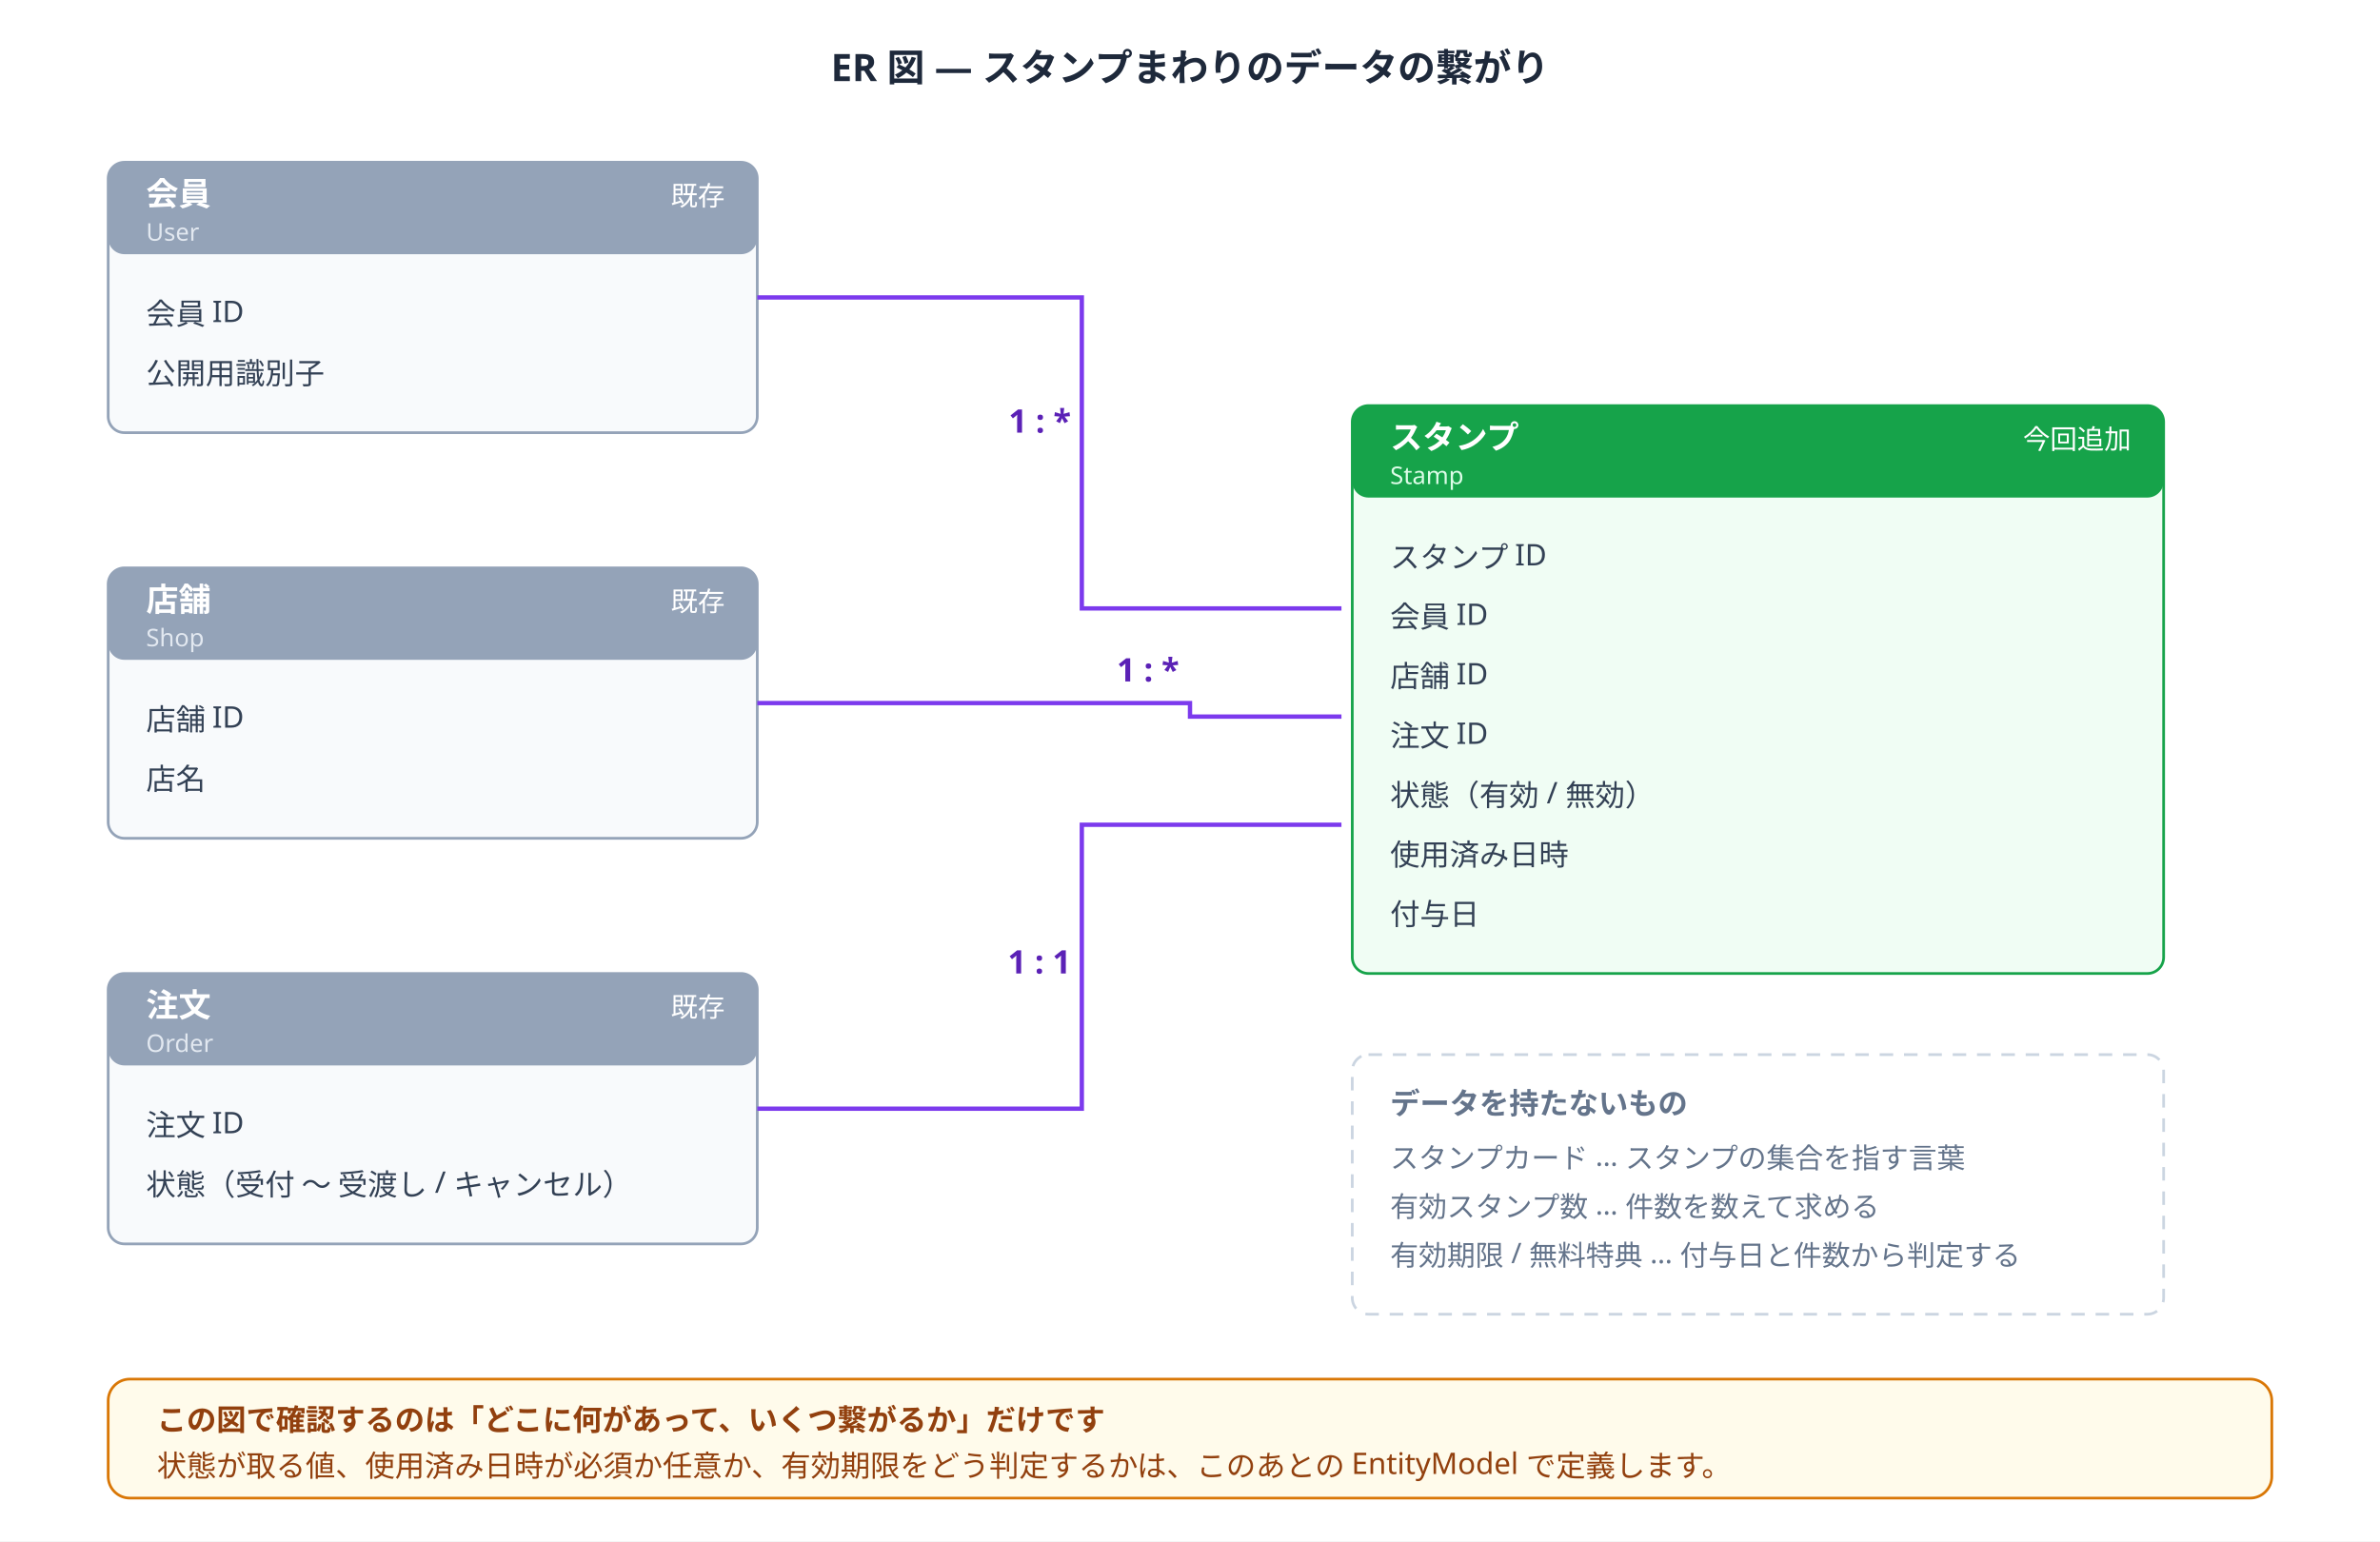
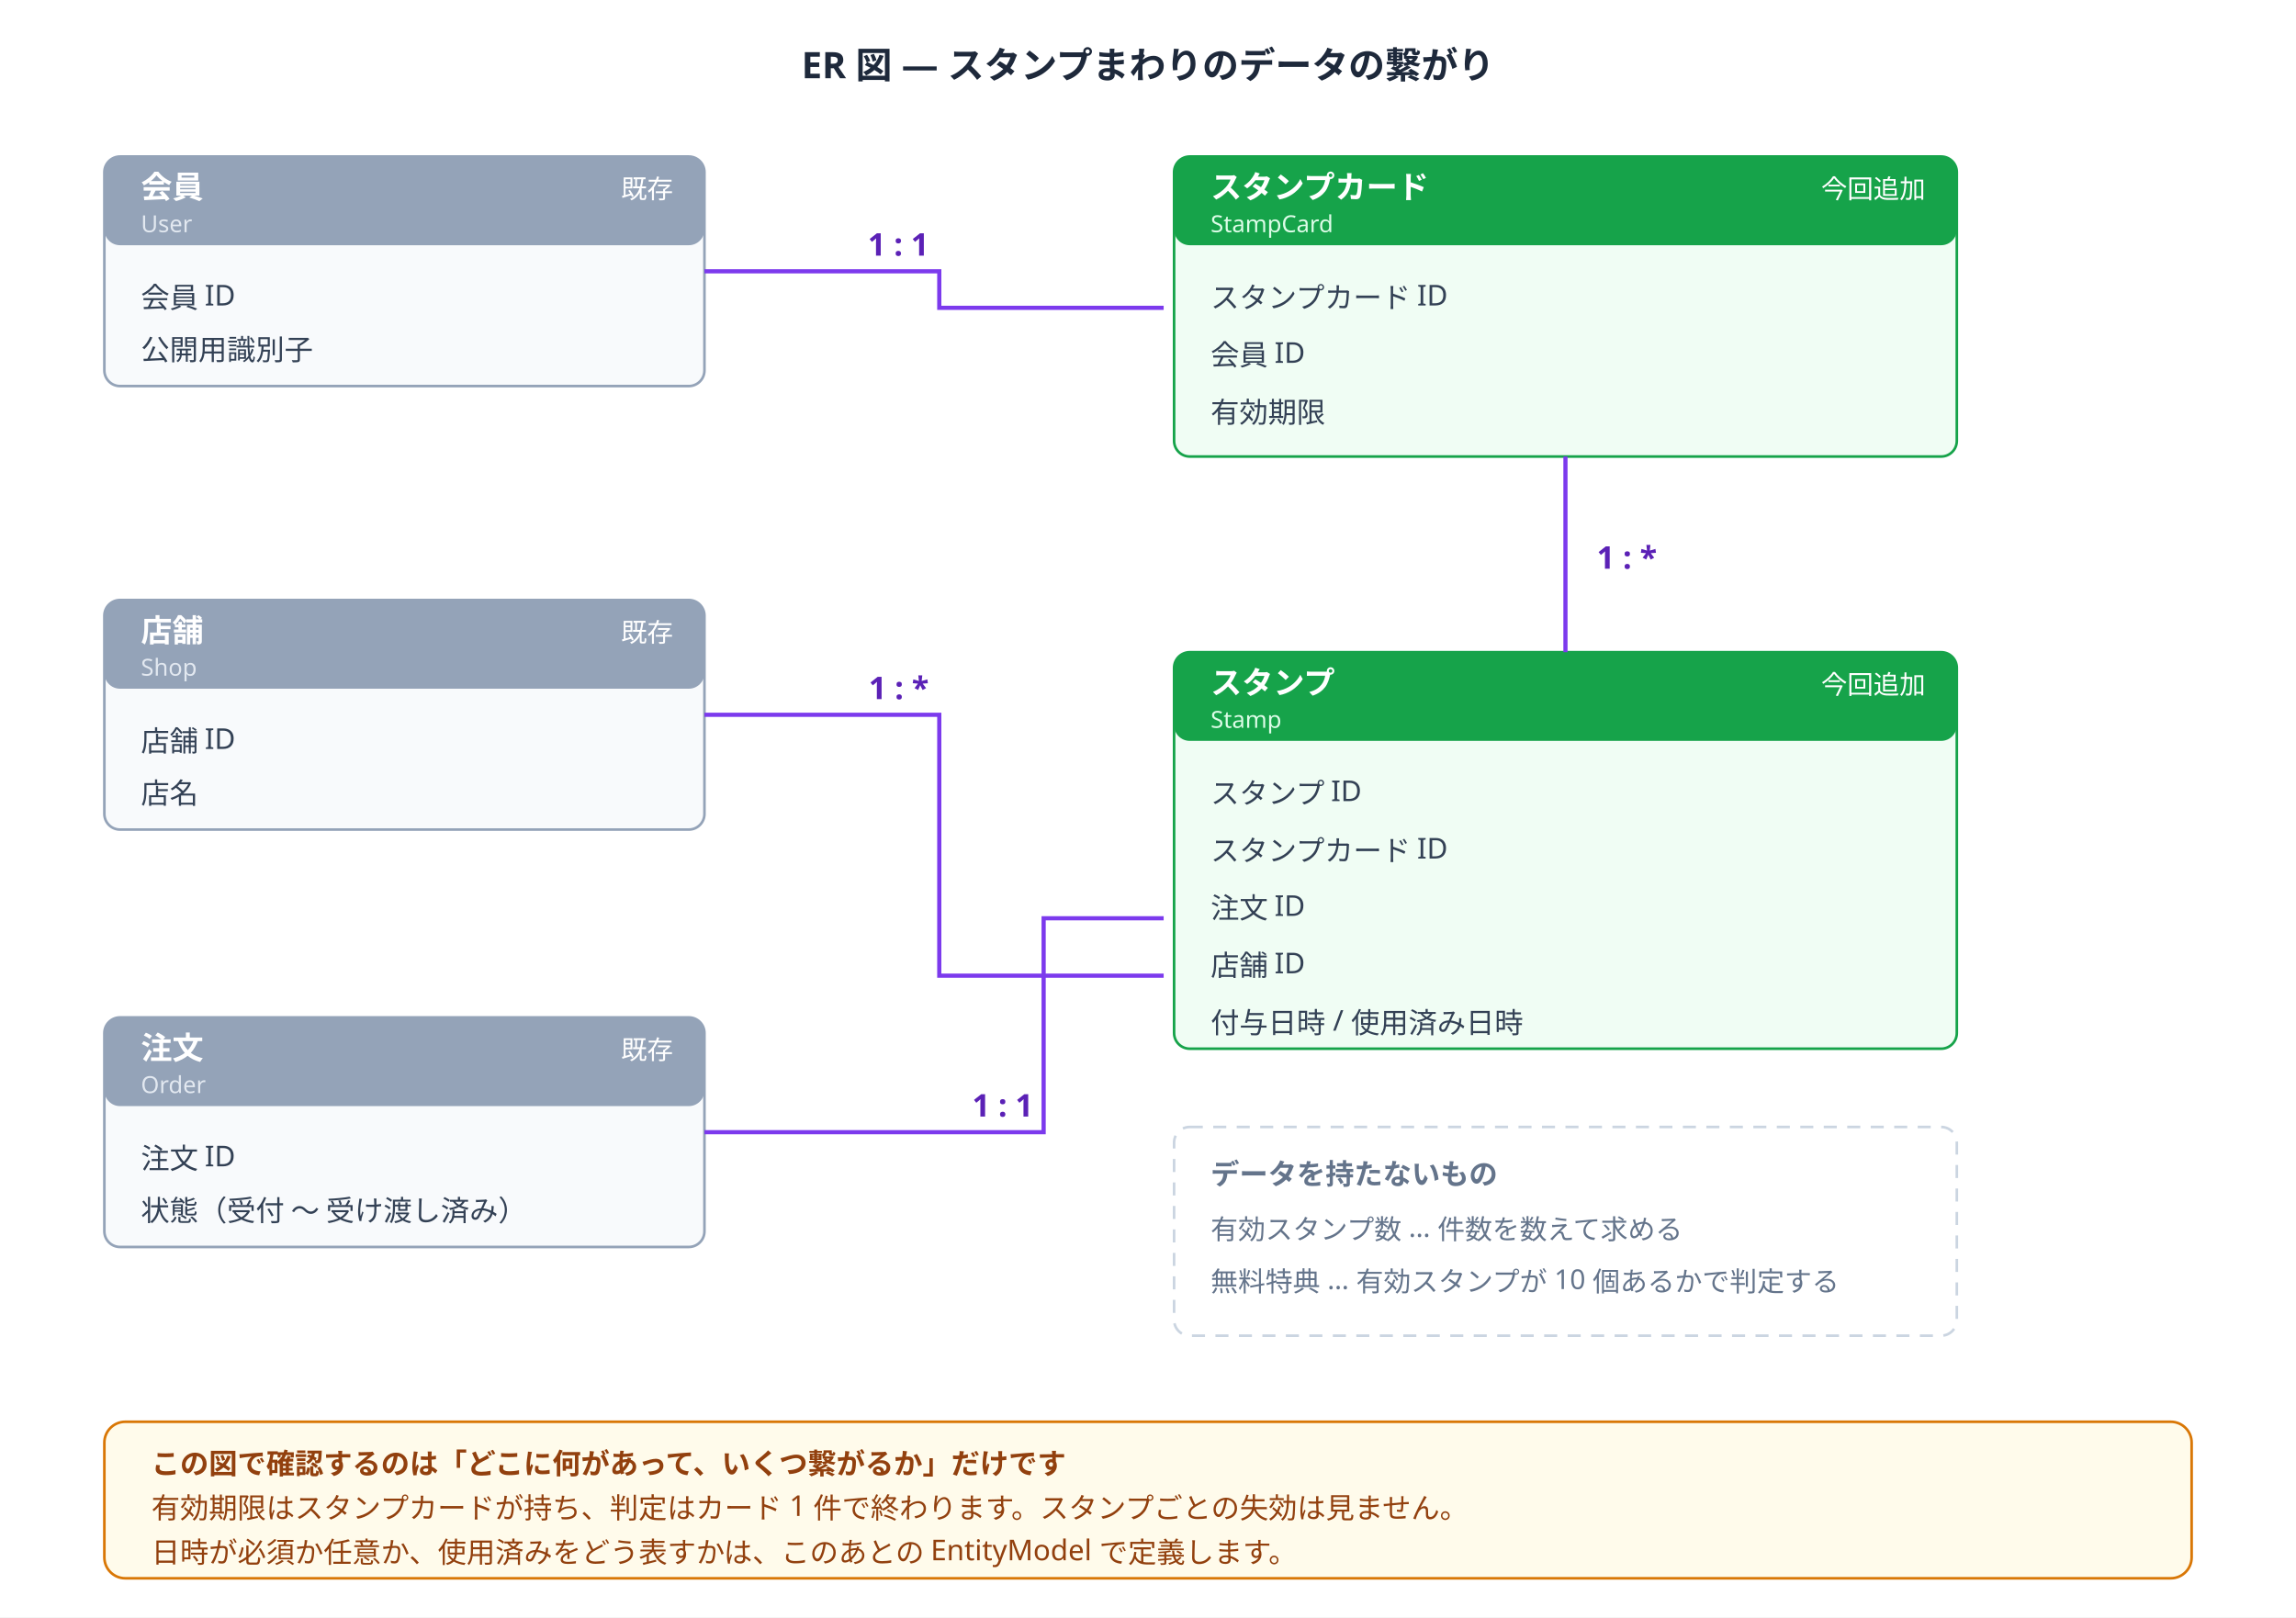
- <svg xmlns="http://www.w3.org/2000/svg" viewBox="0 0 880 570" width="880" font-family="sans-serif" font-size="14">
-   <rect x="0" y="0" width="880" height="570" fill="#ffffff" />
+ <svg xmlns="http://www.w3.org/2000/svg" viewBox="0 0 880 620" width="880" font-family="sans-serif" font-size="14">
+   <rect x="0" y="0" width="880" height="620" fill="#ffffff" />
  <text x="440" y="30" text-anchor="middle" font-weight="bold" fill="#1e293b">ER 図 — スタンプまわりのデータの繋がり</text>
-   <rect x="40" y="60" width="240" height="100" rx="6" fill="#f8fafc" stroke="#94a3b8" />
-   <rect x="40" y="60" width="240" height="34" rx="6" fill="#94a3b8" />
+   <rect x="40" y="60" width="230" height="88" rx="6" fill="#f8fafc" stroke="#94a3b8" />
+   <rect x="40" y="60" width="230" height="34" rx="6" fill="#94a3b8" />
  <text x="54" y="76" font-size="12" font-weight="bold" fill="#ffffff">会員</text>
  <text x="54" y="89" font-size="9" fill="#e2e8f0">User</text>
-   <text x="268" y="76" text-anchor="end" font-size="10" fill="#ffffff">既存</text>
-   <text x="54" y="120" font-size="11" fill="#334155">会員 ID</text>
-   <text x="54" y="142" font-size="11" fill="#334155">公開用識別子</text>
-   <rect x="40" y="210" width="240" height="100" rx="6" fill="#f8fafc" stroke="#94a3b8" />
-   <rect x="40" y="210" width="240" height="34" rx="6" fill="#94a3b8" />
-   <text x="54" y="226" font-size="12" font-weight="bold" fill="#ffffff">店舗</text>
-   <text x="54" y="239" font-size="9" fill="#e2e8f0">Shop</text>
-   <text x="268" y="226" text-anchor="end" font-size="10" fill="#ffffff">既存</text>
-   <text x="54" y="270" font-size="11" fill="#334155">店舗 ID</text>
-   <text x="54" y="292" font-size="11" fill="#334155">店名</text>
-   <rect x="40" y="360" width="240" height="100" rx="6" fill="#f8fafc" stroke="#94a3b8" />
-   <rect x="40" y="360" width="240" height="34" rx="6" fill="#94a3b8" />
-   <text x="54" y="376" font-size="12" font-weight="bold" fill="#ffffff">注文</text>
-   <text x="54" y="389" font-size="9" fill="#e2e8f0">Order</text>
-   <text x="268" y="376" text-anchor="end" font-size="10" fill="#ffffff">既存</text>
-   <text x="54" y="420" font-size="11" fill="#334155">注文 ID</text>
-   <text x="54" y="442" font-size="11" fill="#334155">状態（受付 〜 受渡し / キャンセル）</text>
-   <rect x="500" y="150" width="300" height="210" rx="6" fill="#f0fdf4" stroke="#16a34a" />
-   <rect x="500" y="150" width="300" height="34" rx="6" fill="#16a34a" />
-   <text x="514" y="166" font-size="12" font-weight="bold" fill="#ffffff">スタンプ</text>
-   <text x="514" y="179" font-size="9" fill="#dcfce7">Stamp</text>
-   <text x="788" y="166" text-anchor="end" font-size="10" fill="#ffffff">今回追加</text>
-   <text x="514" y="210" font-size="11" fill="#334155">スタンプ ID</text>
-   <text x="514" y="232" font-size="11" fill="#334155">会員 ID</text>
-   <text x="514" y="254" font-size="11" fill="#334155">店舗 ID</text>
-   <text x="514" y="276" font-size="11" fill="#334155">注文 ID</text>
-   <text x="514" y="298" font-size="11" fill="#334155">状態（有効 / 無効）</text>
-   <text x="514" y="320" font-size="11" fill="#334155">使用済み日時</text>
-   <text x="514" y="342" font-size="11" fill="#334155">付与日</text>
-   <path d="M280,110 H400 V225 H496" fill="none" stroke="#7c3aed" stroke-width="1.6" />
-   <text x="396" y="160" text-anchor="end" font-size="12" font-weight="bold" fill="#5b21b6">1 : *</text>
-   <path d="M280,260 H440 V265 H496" fill="none" stroke="#7c3aed" stroke-width="1.6" />
-   <text x="436" y="252" text-anchor="end" font-size="12" font-weight="bold" fill="#5b21b6">1 : *</text>
-   <path d="M280,410 H400 V305 H496" fill="none" stroke="#7c3aed" stroke-width="1.6" />
-   <text x="396" y="360" text-anchor="end" font-size="12" font-weight="bold" fill="#5b21b6">1 : 1</text>
-   <rect x="500" y="390" width="300" height="96" rx="6" fill="#ffffff" stroke="#cbd5e1" stroke-dasharray="5 4" />
-   <text x="514" y="412" font-size="11" font-weight="bold" fill="#64748b">データを持たないもの</text>
-   <text x="514" y="432" font-size="10.5" fill="#64748b">スタンプカード … スタンプの集合を指す言葉</text>
-   <text x="514" y="450" font-size="10.5" fill="#64748b">有効スタンプ数 … 件数を数えて求める</text>
-   <text x="514" y="468" font-size="10.5" fill="#64748b">有効期限 / 無料特典 … 付与日と件数から判定する</text>
-   <rect x="40" y="510" width="800" height="44" rx="8" fill="#fffbeb" stroke="#d97706" />
-   <text x="58" y="529" font-size="11" font-weight="bold" fill="#92400e">この図で確認するのは「どこに何があって、いくつ繋がるか」だけです</text>
-   <text x="58" y="546" font-size="11" fill="#92400e">状態が取る値、使用済み日時が必須か任意か、有効期限をどう判定するかは、このあとの EntityModel で定義します。</text>
+   <text x="258" y="76" text-anchor="end" font-size="10" fill="#ffffff">既存</text>
+   <text x="54" y="118" font-size="11" fill="#334155">会員 ID</text>
+   <text x="54" y="138" font-size="11" fill="#334155">公開用識別子</text>
+   <rect x="40" y="230" width="230" height="88" rx="6" fill="#f8fafc" stroke="#94a3b8" />
+   <rect x="40" y="230" width="230" height="34" rx="6" fill="#94a3b8" />
+   <text x="54" y="246" font-size="12" font-weight="bold" fill="#ffffff">店舗</text>
+   <text x="54" y="259" font-size="9" fill="#e2e8f0">Shop</text>
+   <text x="258" y="246" text-anchor="end" font-size="10" fill="#ffffff">既存</text>
+   <text x="54" y="288" font-size="11" fill="#334155">店舗 ID</text>
+   <text x="54" y="308" font-size="11" fill="#334155">店名</text>
+   <rect x="40" y="390" width="230" height="88" rx="6" fill="#f8fafc" stroke="#94a3b8" />
+   <rect x="40" y="390" width="230" height="34" rx="6" fill="#94a3b8" />
+   <text x="54" y="406" font-size="12" font-weight="bold" fill="#ffffff">注文</text>
+   <text x="54" y="419" font-size="9" fill="#e2e8f0">Order</text>
+   <text x="258" y="406" text-anchor="end" font-size="10" fill="#ffffff">既存</text>
+   <text x="54" y="448" font-size="11" fill="#334155">注文 ID</text>
+   <text x="54" y="468" font-size="11" fill="#334155">状態（受付 〜 受け渡し済み）</text>
+   <rect x="450" y="60" width="300" height="115" rx="6" fill="#f0fdf4" stroke="#16a34a" />
+   <rect x="450" y="60" width="300" height="34" rx="6" fill="#16a34a" />
+   <text x="464" y="76" font-size="12" font-weight="bold" fill="#ffffff">スタンプカード</text>
+   <text x="464" y="89" font-size="9" fill="#dcfce7">StampCard</text>
+   <text x="738" y="76" text-anchor="end" font-size="10" fill="#ffffff">今回追加</text>
+   <text x="464" y="118" font-size="11" fill="#334155">スタンプカード ID</text>
+   <text x="464" y="140" font-size="11" fill="#334155">会員 ID</text>
+   <text x="464" y="162" font-size="11" fill="#334155">有効期限</text>
+   <rect x="450" y="250" width="300" height="152" rx="6" fill="#f0fdf4" stroke="#16a34a" />
+   <rect x="450" y="250" width="300" height="34" rx="6" fill="#16a34a" />
+   <text x="464" y="266" font-size="12" font-weight="bold" fill="#ffffff">スタンプ</text>
+   <text x="464" y="279" font-size="9" fill="#dcfce7">Stamp</text>
+   <text x="738" y="266" text-anchor="end" font-size="10" fill="#ffffff">今回追加</text>
+   <text x="464" y="308" font-size="11" fill="#334155">スタンプ ID</text>
+   <text x="464" y="330" font-size="11" fill="#334155">スタンプカード ID</text>
+   <text x="464" y="352" font-size="11" fill="#334155">注文 ID</text>
+   <text x="464" y="374" font-size="11" fill="#334155">店舗 ID</text>
+   <text x="464" y="396" font-size="11" fill="#334155">付与日時 / 使用済み日時</text>
+   <path d="M270,104 H360 V118 H446" fill="none" stroke="#7c3aed" stroke-width="1.6" />
+   <text x="356" y="98" text-anchor="end" font-size="12" font-weight="bold" fill="#5b21b6">1 : 1</text>
+   <path d="M600,175 V250" fill="none" stroke="#7c3aed" stroke-width="1.6" />
+   <text x="612" y="218" font-size="12" font-weight="bold" fill="#5b21b6">1 : *</text>
+   <path d="M270,274 H360 V374 H446" fill="none" stroke="#7c3aed" stroke-width="1.6" />
+   <text x="356" y="268" text-anchor="end" font-size="12" font-weight="bold" fill="#5b21b6">1 : *</text>
+   <path d="M270,434 H400 V352 H446" fill="none" stroke="#7c3aed" stroke-width="1.6" />
+   <text x="396" y="428" text-anchor="end" font-size="12" font-weight="bold" fill="#5b21b6">1 : 1</text>
+   <rect x="450" y="432" width="300" height="80" rx="6" fill="#ffffff" stroke="#cbd5e1" stroke-dasharray="5 4" />
+   <text x="464" y="454" font-size="11" font-weight="bold" fill="#64748b">データを持たないもの</text>
+   <text x="464" y="475" font-size="10.5" fill="#64748b">有効スタンプ数 … 件数を数えて求める</text>
+   <text x="464" y="495" font-size="10.5" fill="#64748b">無料特典 … 有効スタンプが 10 個あるかで判定する</text>
+   <rect x="40" y="545" width="800" height="60" rx="8" fill="#fffbeb" stroke="#d97706" />
+   <text x="58" y="565" font-size="11" font-weight="bold" fill="#92400e">この図で確認するのは「どこに何があって、いくつ繋がるか」だけです</text>
+   <text x="58" y="582" font-size="11" fill="#92400e">有効期限はスタンプカードが持ち、判定はカード 1 件で終わります。スタンプごとの失効は見ません。</text>
+   <text x="58" y="599" font-size="11" fill="#92400e">日時が必須か任意か、使用済みをどう表すかは、このあとの EntityModel で定義します。</text>
</svg>
